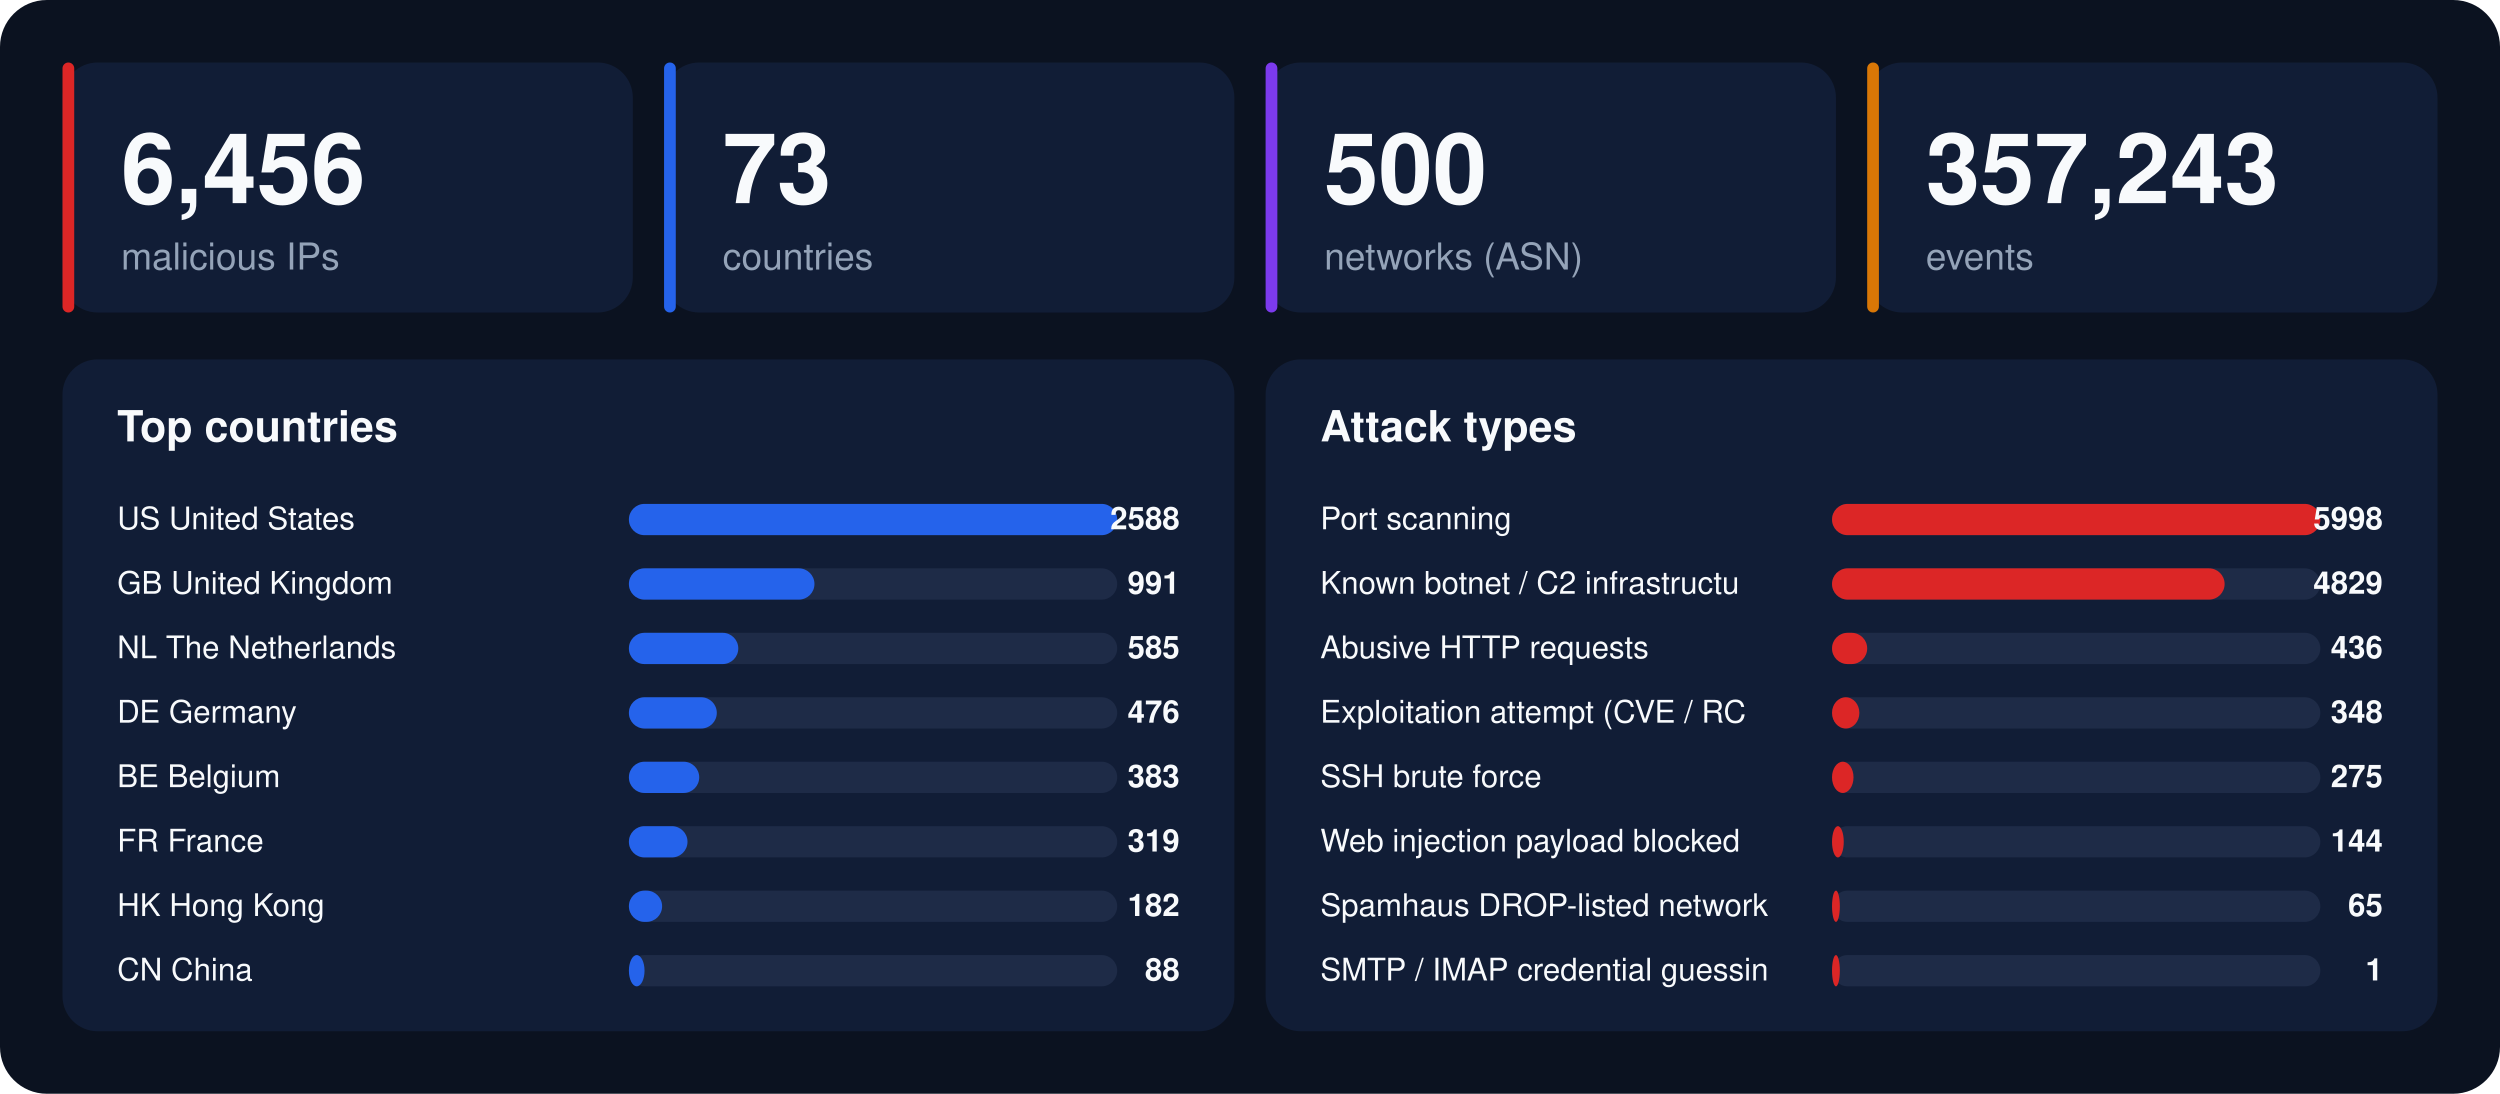
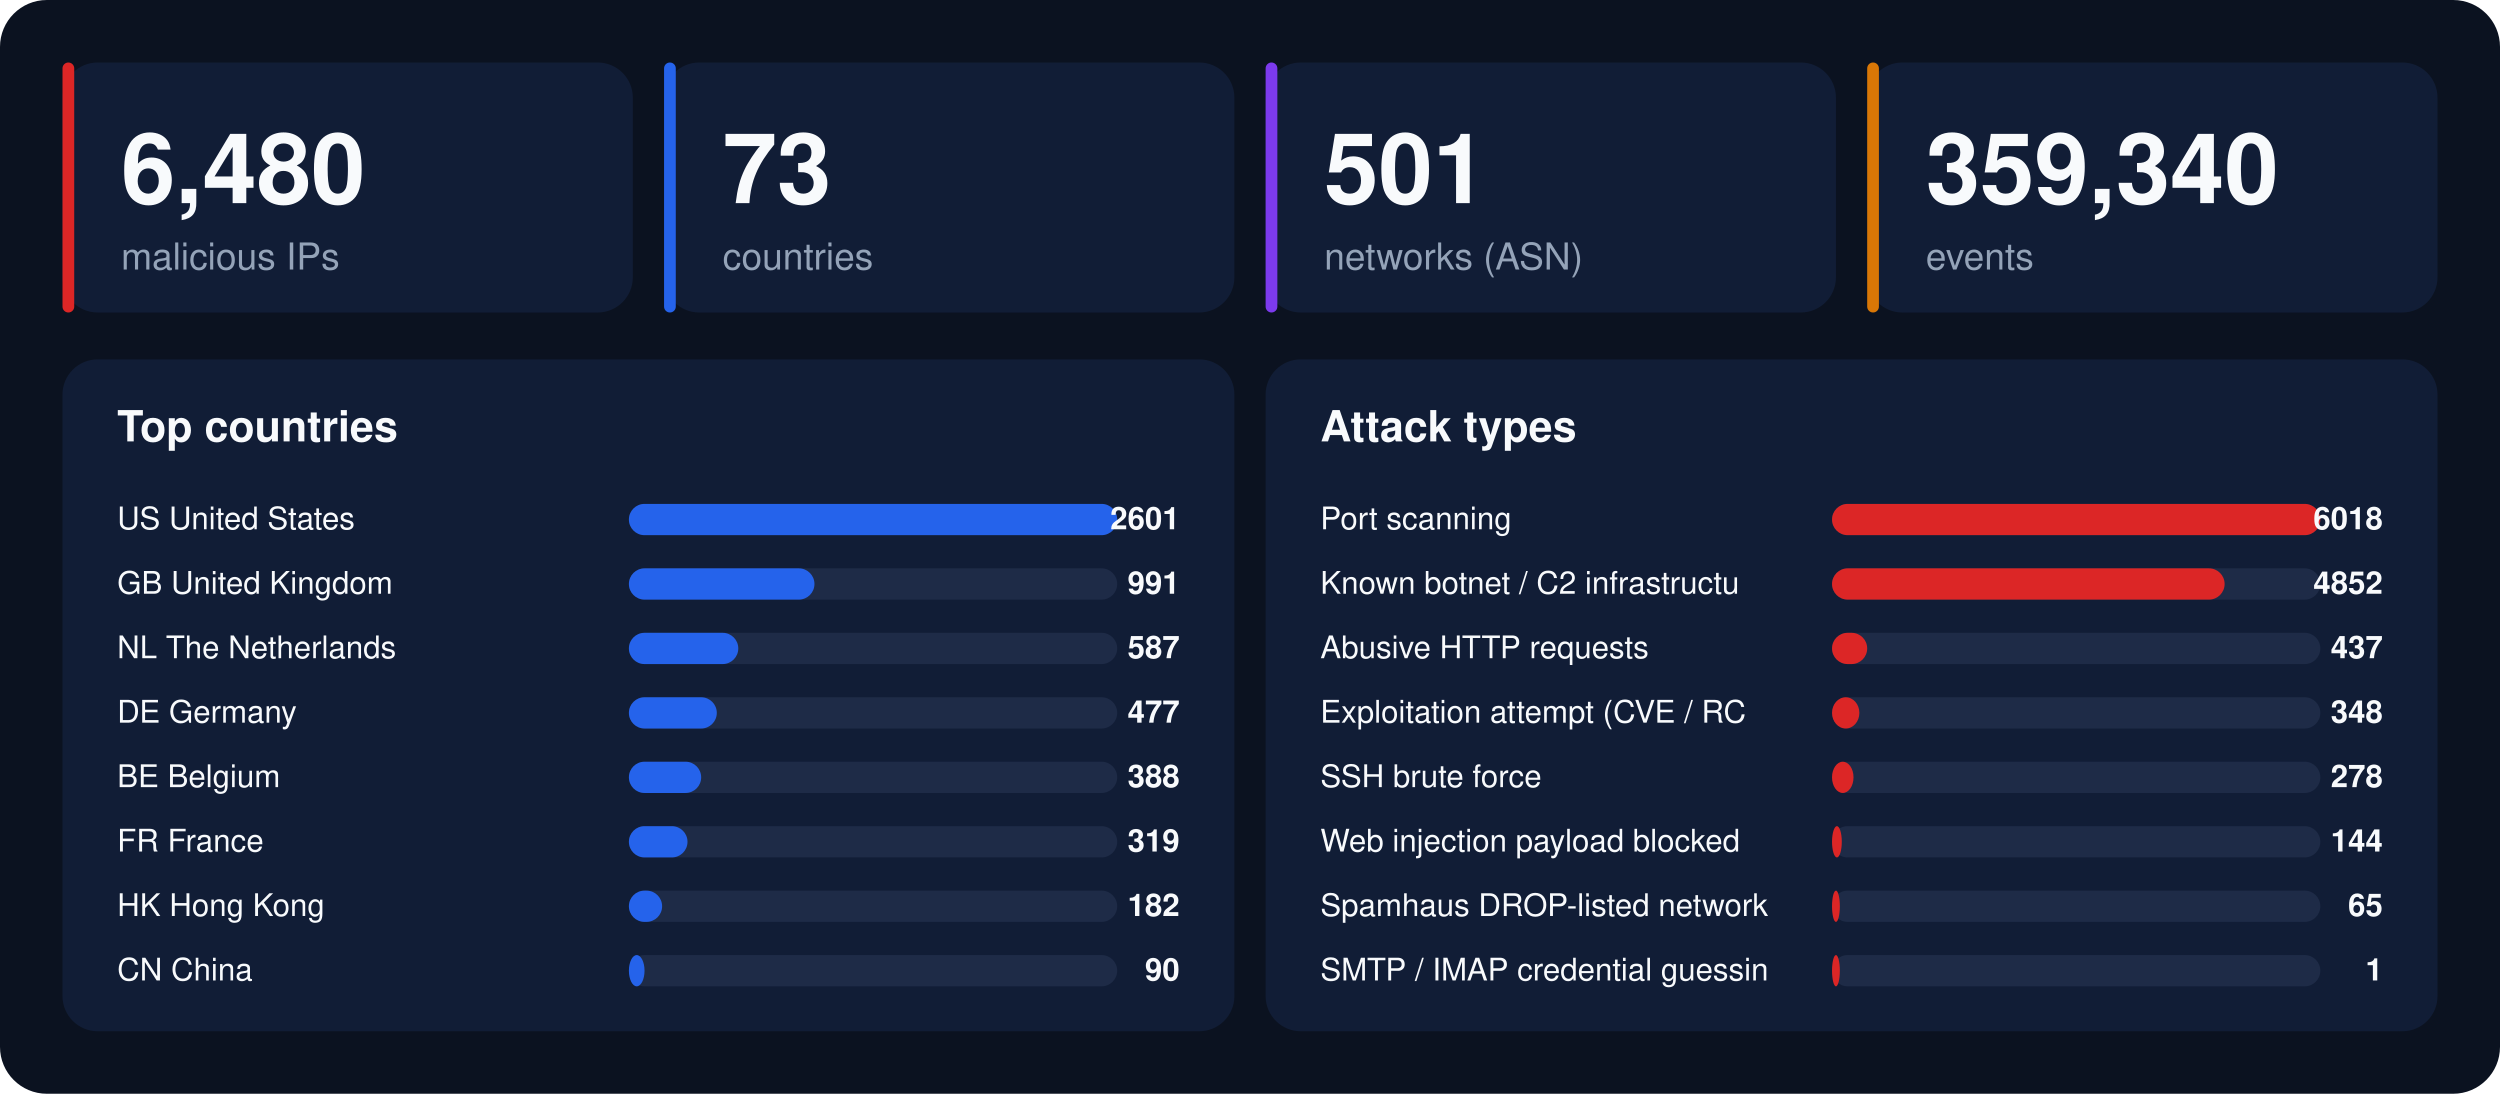
<svg xmlns="http://www.w3.org/2000/svg" width="1280" height="560" viewBox="0 0 1280 560" font-family="-apple-system,BlinkMacSystemFont,'Segoe UI',Helvetica,Arial,sans-serif">
  <rect width="1280" height="560" rx="24" fill="#0b1220" />
  <rect x="32" y="32" width="292" height="128" rx="18" fill="#111d36" />
  <rect x="32" y="32" width="6" height="128" rx="3" fill="#dc2626" />
-   <text x="62" y="104" font-size="50" font-weight="800" fill="#f8fafc">6,456</text>
+   <text x="62" y="104" font-size="50" font-weight="800" fill="#f8fafc">6,480</text>
  <text x="62" y="138" font-size="19" fill="#94a3b8">malicious IPs</text>
  <rect x="340" y="32" width="292" height="128" rx="18" fill="#111d36" />
  <rect x="340" y="32" width="6" height="128" rx="3" fill="#2563eb" />
  <text x="370" y="104" font-size="50" font-weight="800" fill="#f8fafc">73</text>
  <text x="370" y="138" font-size="19" fill="#94a3b8">countries</text>
  <rect x="648" y="32" width="292" height="128" rx="18" fill="#111d36" />
  <rect x="648" y="32" width="6" height="128" rx="3" fill="#7c3aed" />
-   <text x="678" y="104" font-size="50" font-weight="800" fill="#f8fafc">500</text>
+   <text x="678" y="104" font-size="50" font-weight="800" fill="#f8fafc">501</text>
  <text x="678" y="138" font-size="19" fill="#94a3b8">networks (ASN)</text>
  <rect x="956" y="32" width="292" height="128" rx="18" fill="#111d36" />
  <rect x="956" y="32" width="6" height="128" rx="3" fill="#d97706" />
-   <text x="986" y="104" font-size="50" font-weight="800" fill="#f8fafc">357,243</text>
+   <text x="986" y="104" font-size="50" font-weight="800" fill="#f8fafc">359,340</text>
  <text x="986" y="138" font-size="19" fill="#94a3b8">events</text>
  <rect x="32" y="184" width="600" height="344" rx="18" fill="#111d36" />
  <text x="60" y="226" font-size="22" font-weight="700" fill="#f8fafc">Top countries</text>
  <text x="60" y="271" font-size="16" fill="#f8fafc">US  United States</text>
  <rect x="322" y="258" width="250" height="16" rx="8" fill="#1e2b47" />
  <rect x="322" y="258" width="250" height="16" rx="8" fill="#2563eb" />
-   <text x="604" y="271" font-size="16" font-weight="700" text-anchor="end" fill="#f8fafc">2588</text>
+   <text x="604" y="271" font-size="16" font-weight="700" text-anchor="end" fill="#f8fafc">2601</text>
  <text x="60" y="304" font-size="16" fill="#f8fafc">GB  United Kingdom</text>
  <rect x="322" y="291" width="250" height="16" rx="8" fill="#1e2b47" />
  <rect x="322" y="291" width="95" height="16" rx="8" fill="#2563eb" />
  <text x="604" y="304" font-size="16" font-weight="700" text-anchor="end" fill="#f8fafc">991</text>
  <text x="60" y="337" font-size="16" fill="#f8fafc">NL  The Netherlands</text>
  <rect x="322" y="324" width="250" height="16" rx="8" fill="#1e2b47" />
  <rect x="322" y="324" width="56" height="16" rx="8" fill="#2563eb" />
-   <text x="604" y="337" font-size="16" font-weight="700" text-anchor="end" fill="#f8fafc">585</text>
+   <text x="604" y="337" font-size="16" font-weight="700" text-anchor="end" fill="#f8fafc">587</text>
  <text x="60" y="370" font-size="16" fill="#f8fafc">DE  Germany</text>
  <rect x="322" y="357" width="250" height="16" rx="8" fill="#1e2b47" />
  <rect x="322" y="357" width="45" height="16" rx="8" fill="#2563eb" />
-   <text x="604" y="370" font-size="16" font-weight="700" text-anchor="end" fill="#f8fafc">476</text>
+   <text x="604" y="370" font-size="16" font-weight="700" text-anchor="end" fill="#f8fafc">477</text>
  <text x="60" y="403" font-size="16" fill="#f8fafc">BE  Belgium</text>
  <rect x="322" y="390" width="250" height="16" rx="8" fill="#1e2b47" />
-   <rect x="322" y="390" width="36" height="16" rx="8" fill="#2563eb" />
-   <text x="604" y="403" font-size="16" font-weight="700" text-anchor="end" fill="#f8fafc">383</text>
+   <rect x="322" y="390" width="37" height="16" rx="8" fill="#2563eb" />
+   <text x="604" y="403" font-size="16" font-weight="700" text-anchor="end" fill="#f8fafc">388</text>
  <text x="60" y="436" font-size="16" fill="#f8fafc">FR  France</text>
  <rect x="322" y="423" width="250" height="16" rx="8" fill="#1e2b47" />
  <rect x="322" y="423" width="30" height="16" rx="8" fill="#2563eb" />
  <text x="604" y="436" font-size="16" font-weight="700" text-anchor="end" fill="#f8fafc">319</text>
  <text x="60" y="469" font-size="16" fill="#f8fafc">HK  Hong Kong</text>
  <rect x="322" y="456" width="250" height="16" rx="8" fill="#1e2b47" />
  <rect x="322" y="456" width="17" height="16" rx="8" fill="#2563eb" />
  <text x="604" y="469" font-size="16" font-weight="700" text-anchor="end" fill="#f8fafc">182</text>
  <text x="60" y="502" font-size="16" fill="#f8fafc">CN  China</text>
  <rect x="322" y="489" width="250" height="16" rx="8" fill="#1e2b47" />
  <rect x="322" y="489" width="8" height="16" rx="8" fill="#2563eb" />
-   <text x="604" y="502" font-size="16" font-weight="700" text-anchor="end" fill="#f8fafc">88</text>
+   <text x="604" y="502" font-size="16" font-weight="700" text-anchor="end" fill="#f8fafc">90</text>
  <rect x="648" y="184" width="600" height="344" rx="18" fill="#111d36" />
  <text x="676" y="226" font-size="22" font-weight="700" fill="#f8fafc">Attack types</text>
  <text x="676" y="271" font-size="16" fill="#f8fafc">Port scanning</text>
  <rect x="938" y="258" width="250" height="16" rx="8" fill="#1e2b47" />
  <rect x="938" y="258" width="250" height="16" rx="8" fill="#dc2626" />
-   <text x="1220" y="271" font-size="16" font-weight="700" text-anchor="end" fill="#f8fafc">5998</text>
+   <text x="1220" y="271" font-size="16" font-weight="700" text-anchor="end" fill="#f8fafc">6018</text>
  <text x="676" y="304" font-size="16" fill="#f8fafc">Known botnet / C2 infrastructu</text>
  <rect x="938" y="291" width="250" height="16" rx="8" fill="#1e2b47" />
  <rect x="938" y="291" width="201" height="16" rx="8" fill="#dc2626" />
-   <text x="1220" y="304" font-size="16" font-weight="700" text-anchor="end" fill="#f8fafc">4829</text>
+   <text x="1220" y="304" font-size="16" font-weight="700" text-anchor="end" fill="#f8fafc">4852</text>
  <text x="676" y="337" font-size="16" fill="#f8fafc">Abusive HTTP requests</text>
  <rect x="938" y="324" width="250" height="16" rx="8" fill="#1e2b47" />
  <rect x="938" y="324" width="18" height="16" rx="8" fill="#dc2626" />
-   <text x="1220" y="337" font-size="16" font-weight="700" text-anchor="end" fill="#f8fafc">436</text>
+   <text x="1220" y="337" font-size="16" font-weight="700" text-anchor="end" fill="#f8fafc">437</text>
  <text x="676" y="370" font-size="16" fill="#f8fafc">Exploitation attempt (CVE / RC</text>
  <rect x="938" y="357" width="250" height="16" rx="8" fill="#1e2b47" />
  <rect x="938" y="357" width="14" height="16" rx="8" fill="#dc2626" />
  <text x="1220" y="370" font-size="16" font-weight="700" text-anchor="end" fill="#f8fafc">348</text>
  <text x="676" y="403" font-size="16" fill="#f8fafc">SSH brute force</text>
  <rect x="938" y="390" width="250" height="16" rx="8" fill="#1e2b47" />
  <rect x="938" y="390" width="11" height="16" rx="8" fill="#dc2626" />
-   <text x="1220" y="403" font-size="16" font-weight="700" text-anchor="end" fill="#f8fafc">275</text>
+   <text x="1220" y="403" font-size="16" font-weight="700" text-anchor="end" fill="#f8fafc">278</text>
  <text x="676" y="436" font-size="16" fill="#f8fafc">Web injection payload blocked </text>
  <rect x="938" y="423" width="250" height="16" rx="8" fill="#1e2b47" />
-   <rect x="938" y="423" width="6" height="16" rx="8" fill="#dc2626" />
+   <rect x="938" y="423" width="5" height="16" rx="8" fill="#dc2626" />
  <text x="1220" y="436" font-size="16" font-weight="700" text-anchor="end" fill="#f8fafc">144</text>
  <text x="676" y="469" font-size="16" fill="#f8fafc">Spamhaus DROP-listed network</text>
  <rect x="938" y="456" width="250" height="16" rx="8" fill="#1e2b47" />
  <rect x="938" y="456" width="4" height="16" rx="8" fill="#dc2626" />
  <text x="1220" y="469" font-size="16" font-weight="700" text-anchor="end" fill="#f8fafc">65</text>
  <text x="676" y="502" font-size="16" fill="#f8fafc">SMTP / IMAP credential guessin</text>
  <rect x="938" y="489" width="250" height="16" rx="8" fill="#1e2b47" />
  <rect x="938" y="489" width="4" height="16" rx="8" fill="#dc2626" />
  <text x="1220" y="502" font-size="16" font-weight="700" text-anchor="end" fill="#f8fafc">1</text>
</svg>
